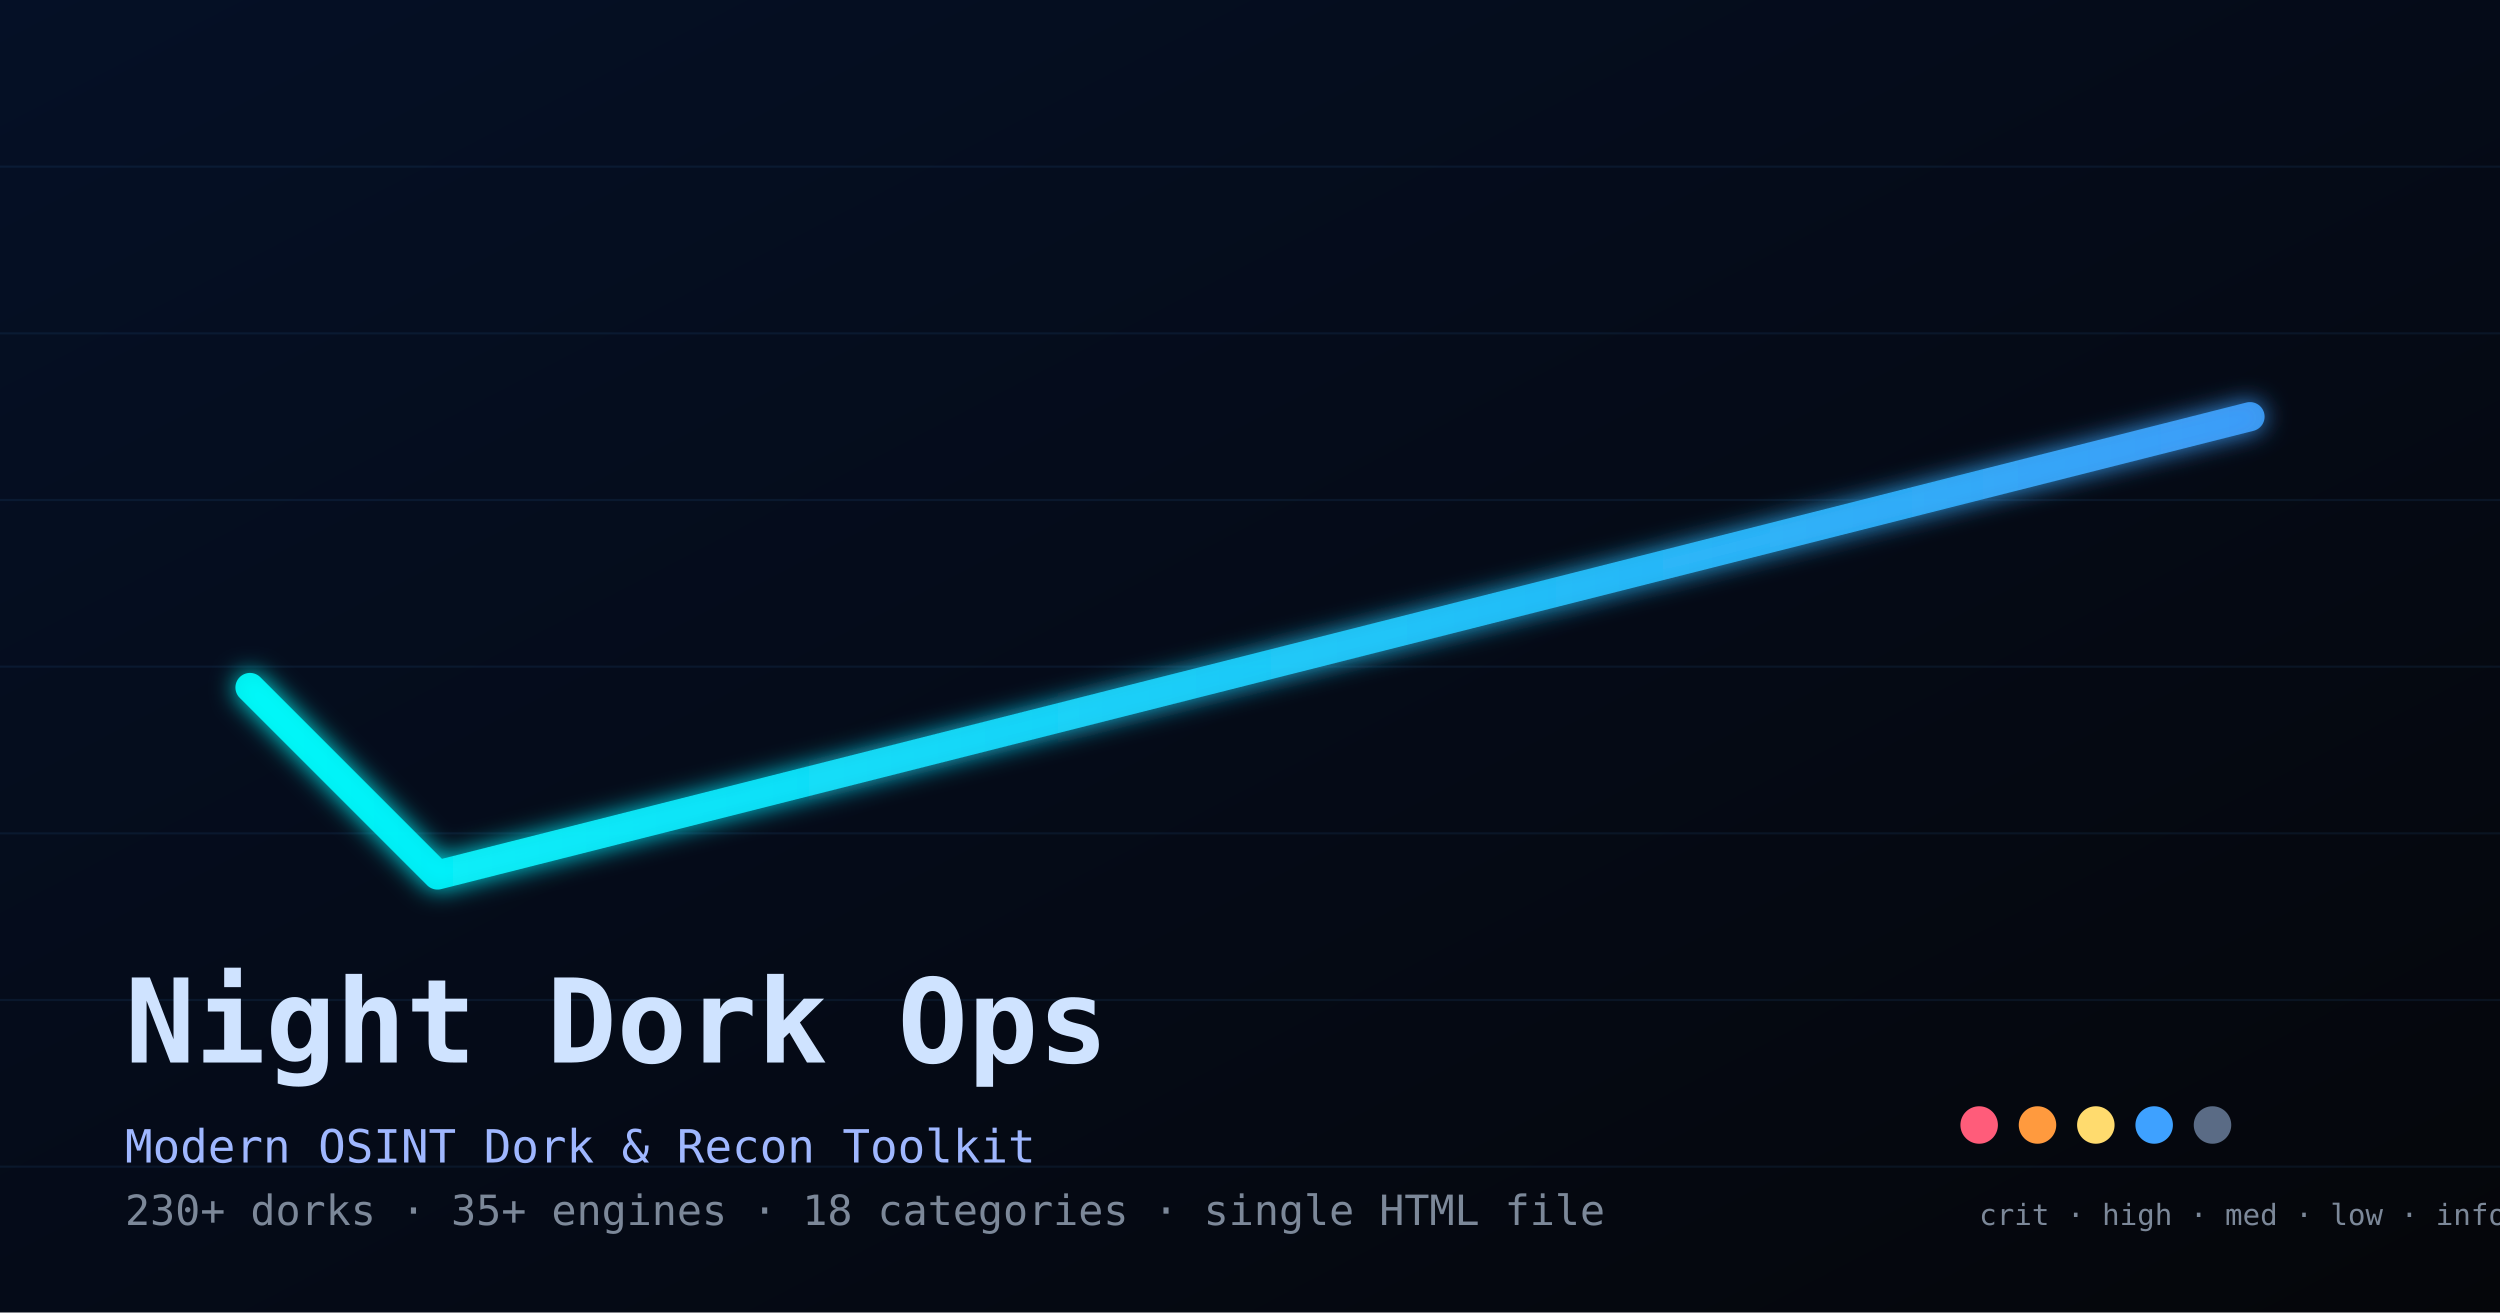
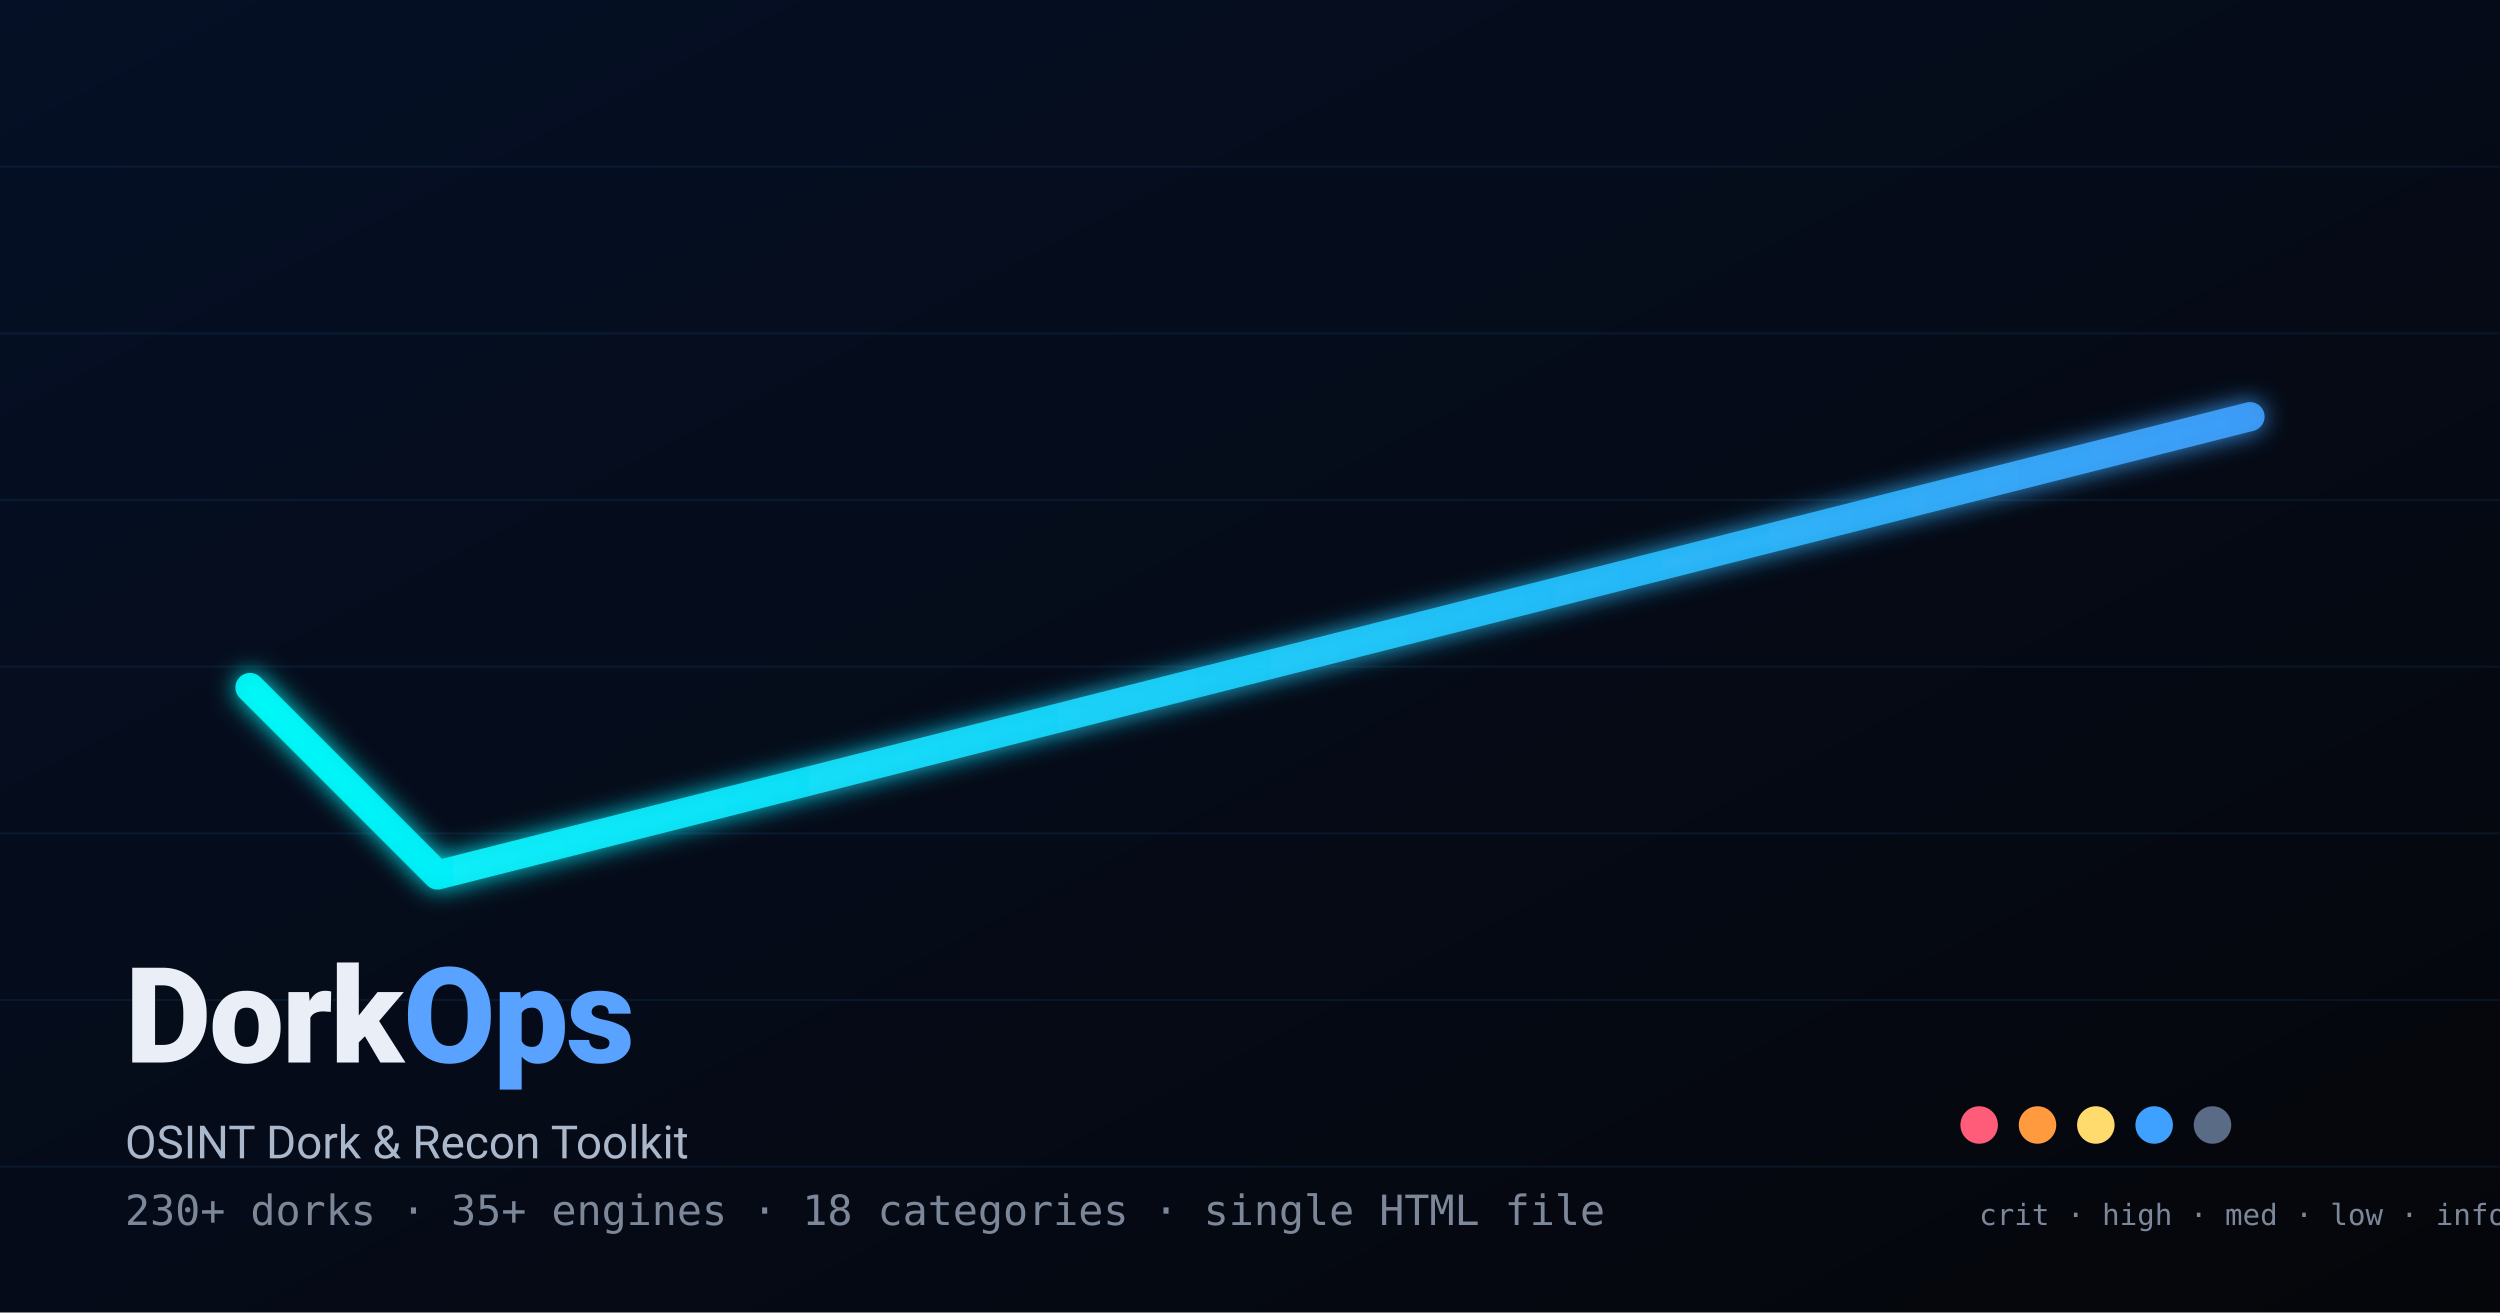
<svg xmlns="http://www.w3.org/2000/svg" viewBox="0 0 1200 630" width="1200" height="630">
  <defs>
    <linearGradient id="bg" x1="0" y1="0" x2="1" y2="1">
      <stop offset="0" stop-color="#051026" />
      <stop offset="1" stop-color="#05060a" />
    </linearGradient>
    <linearGradient id="acc" x1="0" y1="0" x2="1" y2="0">
      <stop offset="0" stop-color="#00ffff" stop-opacity="0.9" />
      <stop offset="1" stop-color="#3ea1ff" stop-opacity="0.9" />
    </linearGradient>
    <filter id="glow" x="-20%" y="-20%" width="140%" height="140%">
      <feGaussianBlur stdDeviation="6" result="b" />
      <feMerge>
        <feMergeNode in="b" />
        <feMergeNode in="SourceGraphic" />
      </feMerge>
    </filter>
  </defs>
  <rect width="1200" height="630" fill="url(#bg)" />
  <g opacity="0.08" stroke="#3ea1ff" stroke-width="1">
    <line x1="0" y1="80" x2="1200" y2="80" />
    <line x1="0" y1="160" x2="1200" y2="160" />
    <line x1="0" y1="240" x2="1200" y2="240" />
    <line x1="0" y1="320" x2="1200" y2="320" />
    <line x1="0" y1="400" x2="1200" y2="400" />
    <line x1="0" y1="480" x2="1200" y2="480" />
    <line x1="0" y1="560" x2="1200" y2="560" />
  </g>
  <g filter="url(#glow)">
    <path d="M120 330l90 90L1080 200" stroke="url(#acc)" stroke-width="14" fill="none" stroke-linecap="round" stroke-linejoin="round" />
  </g>
-   <text x="60" y="510" fill="#cfe3ff" font-family="ui-monospace, SFMono-Regular, Menlo, Consolas, monospace" font-size="56" font-weight="700">Night Dork Ops</text>
-   <text x="60" y="558" fill="#9fb7ff" font-family="ui-monospace, SFMono-Regular, Menlo, Consolas, monospace" font-size="22">Modern OSINT Dork &amp; Recon Toolkit</text>
+   <text x="60" y="510" fill="#e9eef7" font-family="-apple-system, BlinkMacSystemFont, 'Segoe UI', Roboto, sans-serif" font-size="64" font-weight="800" letter-spacing="-1">Dork<tspan fill="#5aa2ff">Ops</tspan>
+   </text>
+   <text x="60" y="556" fill="#abb7ca" font-family="-apple-system, BlinkMacSystemFont, 'Segoe UI', Roboto, sans-serif" font-size="22">OSINT Dork &amp; Recon Toolkit</text>
  <text x="60" y="588" fill="#7c8899" font-family="ui-monospace, SFMono-Regular, Menlo, Consolas, monospace" font-size="20">230+ dorks  ·  35+ engines  ·  18 categories  ·  single HTML file</text>
  <g transform="translate(950, 540)">
    <circle r="9" fill="#ff5c7a" />
    <circle r="9" cx="28" fill="#ff9a3e" />
    <circle r="9" cx="56" fill="#ffdb6e" />
    <circle r="9" cx="84" fill="#3ea1ff" />
    <circle r="9" cx="112" fill="#5a6b85" />
  </g>
  <text x="950" y="588" fill="#7c8899" font-family="ui-monospace, SFMono-Regular, Menlo, Consolas, monospace" font-size="14" text-anchor="start">crit · high · med · low · info</text>
</svg>
